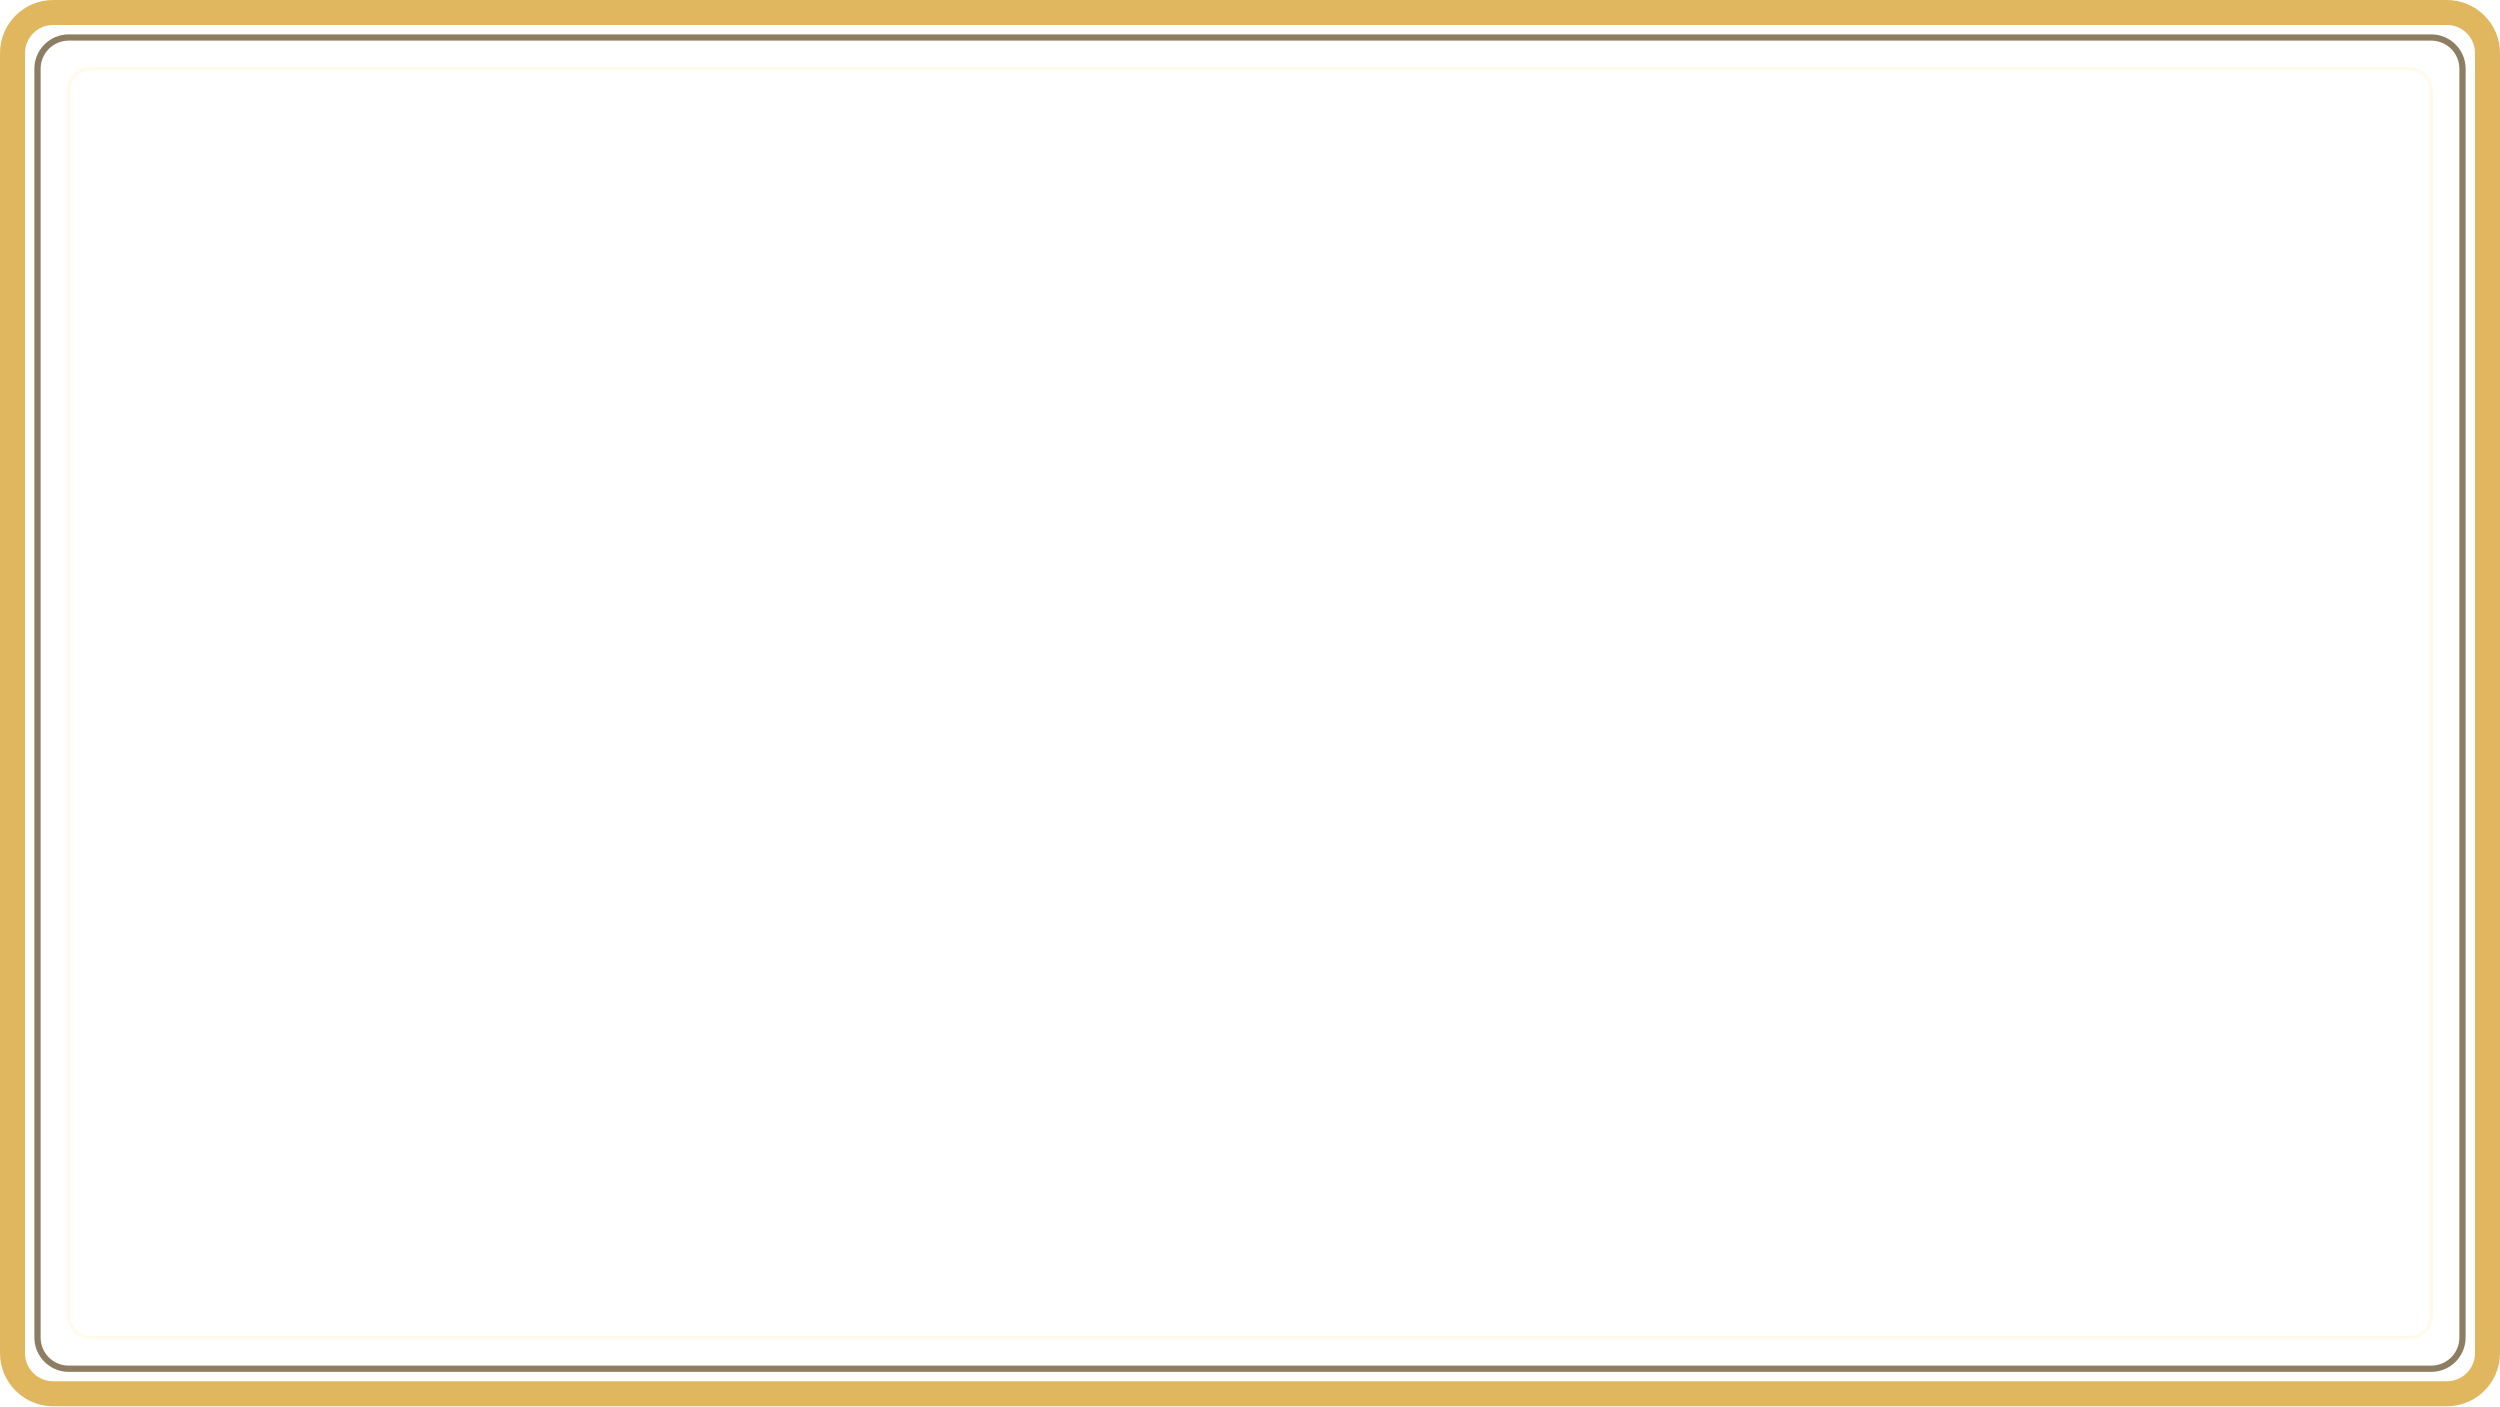
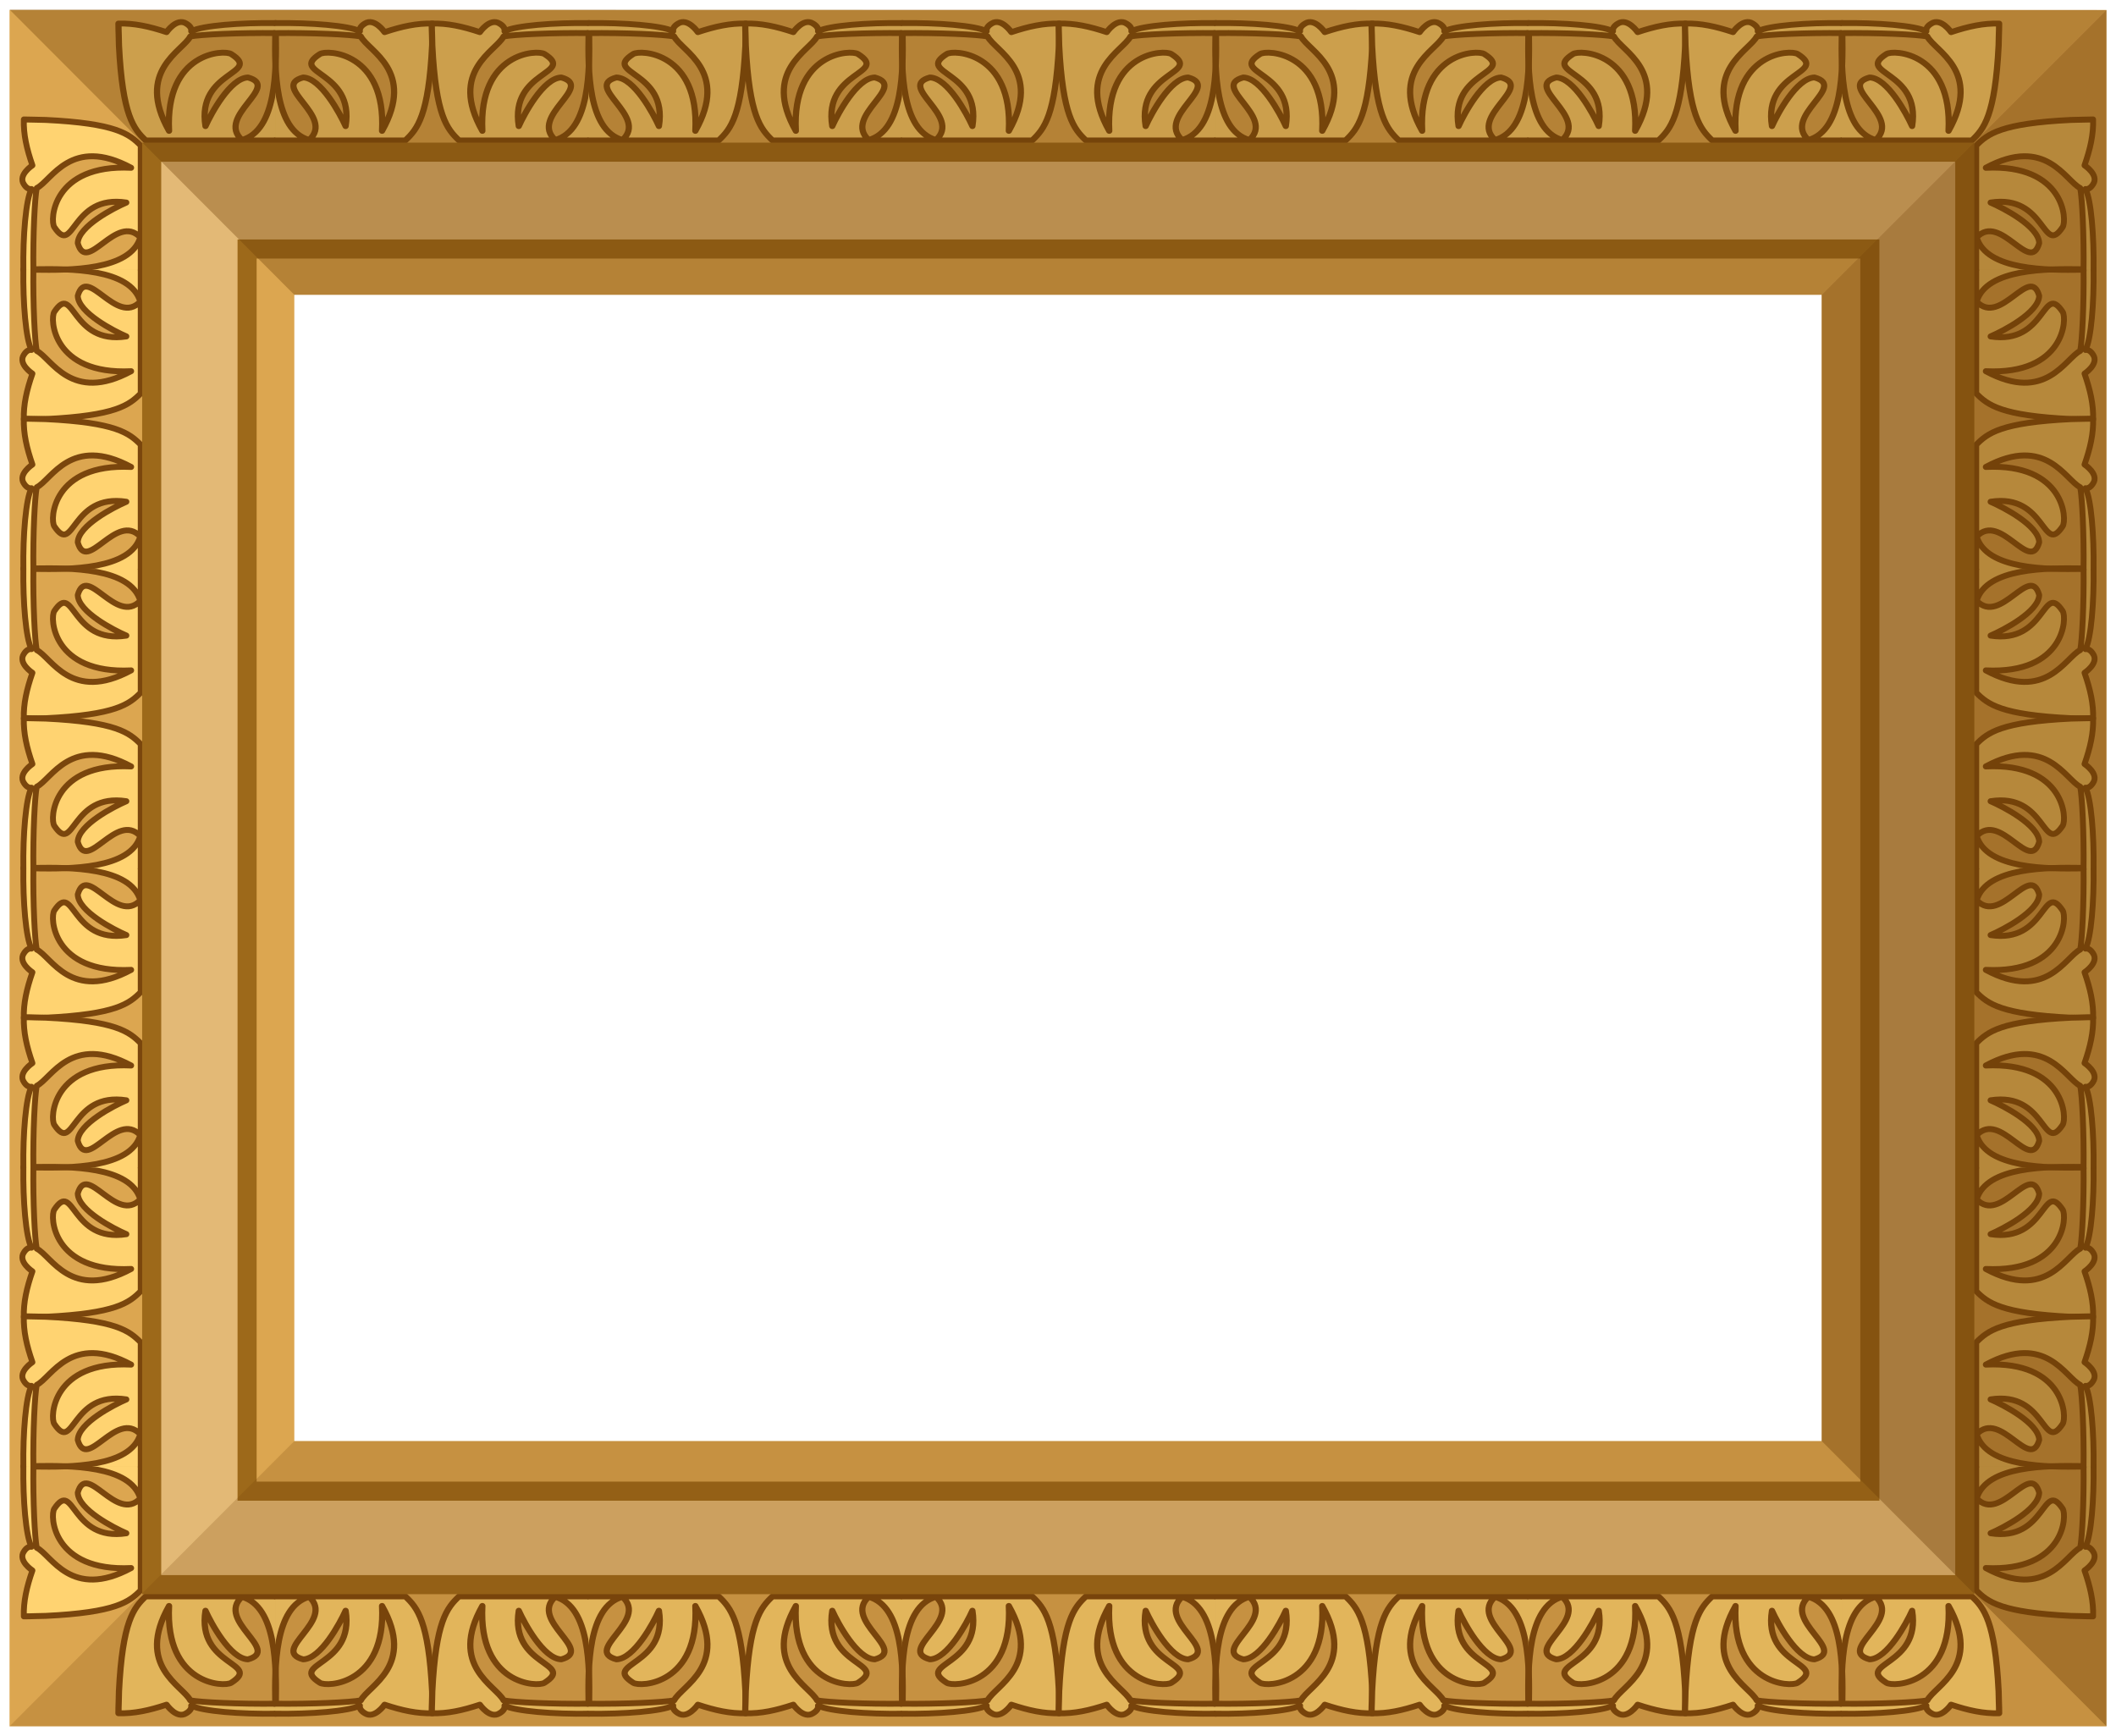
- <svg xmlns="http://www.w3.org/2000/svg" viewBox="0 0 1600 900">
-   <rect x="8" y="8" width="1584" height="884" rx="26" ry="26" fill="none" stroke="#e0b75e" stroke-width="16" />
-   <rect x="24" y="24" width="1552" height="852" rx="20" ry="20" fill="none" stroke="#5d4621" stroke-width="4" opacity="0.7" />
-   <rect x="44" y="44" width="1512" height="812" rx="14" ry="14" fill="none" stroke="#fff2c7" stroke-width="2" opacity="0.4" />
+ <svg xmlns="http://www.w3.org/2000/svg" xmlns:xlink="http://www.w3.org/1999/xlink" version="1.1" width="443.6" height="363.9" id="svg2">
+   <defs id="defs3">
+     <linearGradient id="l">
+       <stop style="stop-color:#3f3f3f;stop-opacity:1" offset="0" id="stop6" />
+       <stop style="stop-color:#ffffff;stop-opacity:1" offset="1" id="stop8" />
+     </linearGradient>
+     <linearGradient x1="473" y1="205.4" x2="238.7" y2="475.9" id="m" xlink:href="#l" gradientUnits="userSpaceOnUse" gradientTransform="matrix(0.9638,0,0,0.7931,-17.79,-25.6)" />
+     <linearGradient xlink:href="#l" id="linearGradient3046" gradientUnits="userSpaceOnUse" gradientTransform="matrix(0.9638,0,0,0.7931,-16.88,-30.151)" x1="473" y1="205.4" x2="238.7" y2="475.9" />
+   </defs>
+   <path d="m 2,2.1 0,359.8 439.6,0 0,-359.8 -439.6,0 z m 59.7,59.7 320.2,0 0,240.3 -320.2,0 0,-240.3 z" style="fill:#dca650;fill-opacity:1;fill-rule:evenodd;stroke:none;display:inline" id="path16" />
+   <g id="g1" transform="translate(-16.8,-6.000014)">
+     <g transform="matrix(1,0,0,1.013,0,-2.59)" id="g2">
+       <path d="m 46.3,64.2 0,25.7 c -2.4,2.4 -5.2,4.6 -19.9,5.3 -1.4,0 -2.9,0.1 -4.6,0.1 -0.1,-3.1 0.6,-6.1 1.8,-9.5 0,0 -3.1,-2 -1.8,-3.9 0.5,-0.8 1.1,-1.1 1.6,-1 -1.2,-2.2 -1.8,-9.8 -1.7,-16.7 M 23.8,64 c -0.1,7.5 0.3,15.1 0.7,17.1 3.1,1.5 7.2,10.9 19.8,4.2 C 27.8,86.1 27.2,74.4 28.2,73 c 4.2,-6.2 3.4,6.9 15.1,5.1 -2.6,-1.1 -10.1,-4.9 -10.2,-8.4 1.9,-6.6 8.1,6.4 13.1,1.2 -2,-6.9 -15,-6.8 -22,-6.7" id="p1" style="fill:#ffd371;fill-opacity:1;fill-rule:evenodd;stroke:#7a460d;stroke-width:1.228;stroke-linecap:round;stroke-linejoin:round;stroke-miterlimit:4;stroke-opacity:1;stroke-dasharray:none;display:inline" />
+       <use transform="matrix(1,0,0,-1,0,128.5)" xlink:href="#p1" id="use21" x="0" y="0" width="480" height="480" />
+     </g>
+     <use transform="translate(0,62.72)" xlink:href="#g2" id="use23" x="0" y="0" width="480" height="480" />
+     <use transform="translate(0,125.5)" xlink:href="#g2" id="use25" x="0" y="0" width="480" height="480" />
+     <use transform="translate(0,188.2)" xlink:href="#g2" id="use27" x="0" y="0" width="480" height="480" />
+     <use transform="translate(0,250.9)" xlink:href="#g2" id="use29" x="0" y="0" width="480" height="480" />
+   </g>
+   <g id="g3" transform="translate(-16.8,-6.000014)">
+     <use transform="matrix(0,1,-1.047,0,140,-10.86)" id="u1" xlink:href="#g2" x="0" y="0" width="480" height="480" />
+     <use transform="translate(65.68,0)" xlink:href="#u1" id="use33" x="0" y="0" width="480" height="480" />
+     <use transform="translate(131.4,0)" xlink:href="#u1" id="use35" x="0" y="0" width="480" height="480" />
+     <use transform="translate(197.1,0)" xlink:href="#u1" id="use37" x="0" y="0" width="480" height="480" />
+     <use transform="translate(262.7,0)" xlink:href="#u1" id="use39" x="0" y="0" width="480" height="480" />
+     <use transform="translate(328.4,0)" xlink:href="#u1" id="use41" x="0" y="0" width="480" height="480" />
+   </g>
+   <use transform="matrix(-1,0,0,1,443.8,6.0964844e-6)" xlink:href="#g1" id="use43" x="0" y="0" width="480" height="480" />
+   <use transform="matrix(1,0,0,-1,0,364.1)" xlink:href="#g3" id="use45" x="0" y="0" width="480" height="480" />
+   <path d="m 31.8,31.9 0,300.3 380.1,0 0,-300.3 -380.1,0 z m 20,20.3 340.2,0 0,260.4 -340.2,0 0,-260.4 z" style="fill:#e3b976;fill-opacity:1;fill-rule:evenodd;stroke:#9d691a;stroke-width:4;stroke-miterlimit:4;stroke-opacity:1;stroke-dasharray:none;display:inline" id="path47" />
+   <g style="fill:#6d3e06;fill-opacity:1;stroke:none;display:inline" id="g49" transform="translate(-16.8,-6.000014)">
+     <path d="M 78.5,67.8 18.8,8 458.4,8.1 398.7,67.8 78.5,67.8 z" style="opacity:0.35" id="path51" />
+     <path d="m 458.4,8.1 -59.7,59.7 0,240.3 59.7,59.8 0,-359.8 z" style="opacity:0.5" id="path53" />
+     <path d="m 458.4,367.9 -59.7,-59.8 -320.2,0 -59.7,59.8 439.6,0 z" style="opacity:0.2" id="path55" />
+   </g>
</svg>
